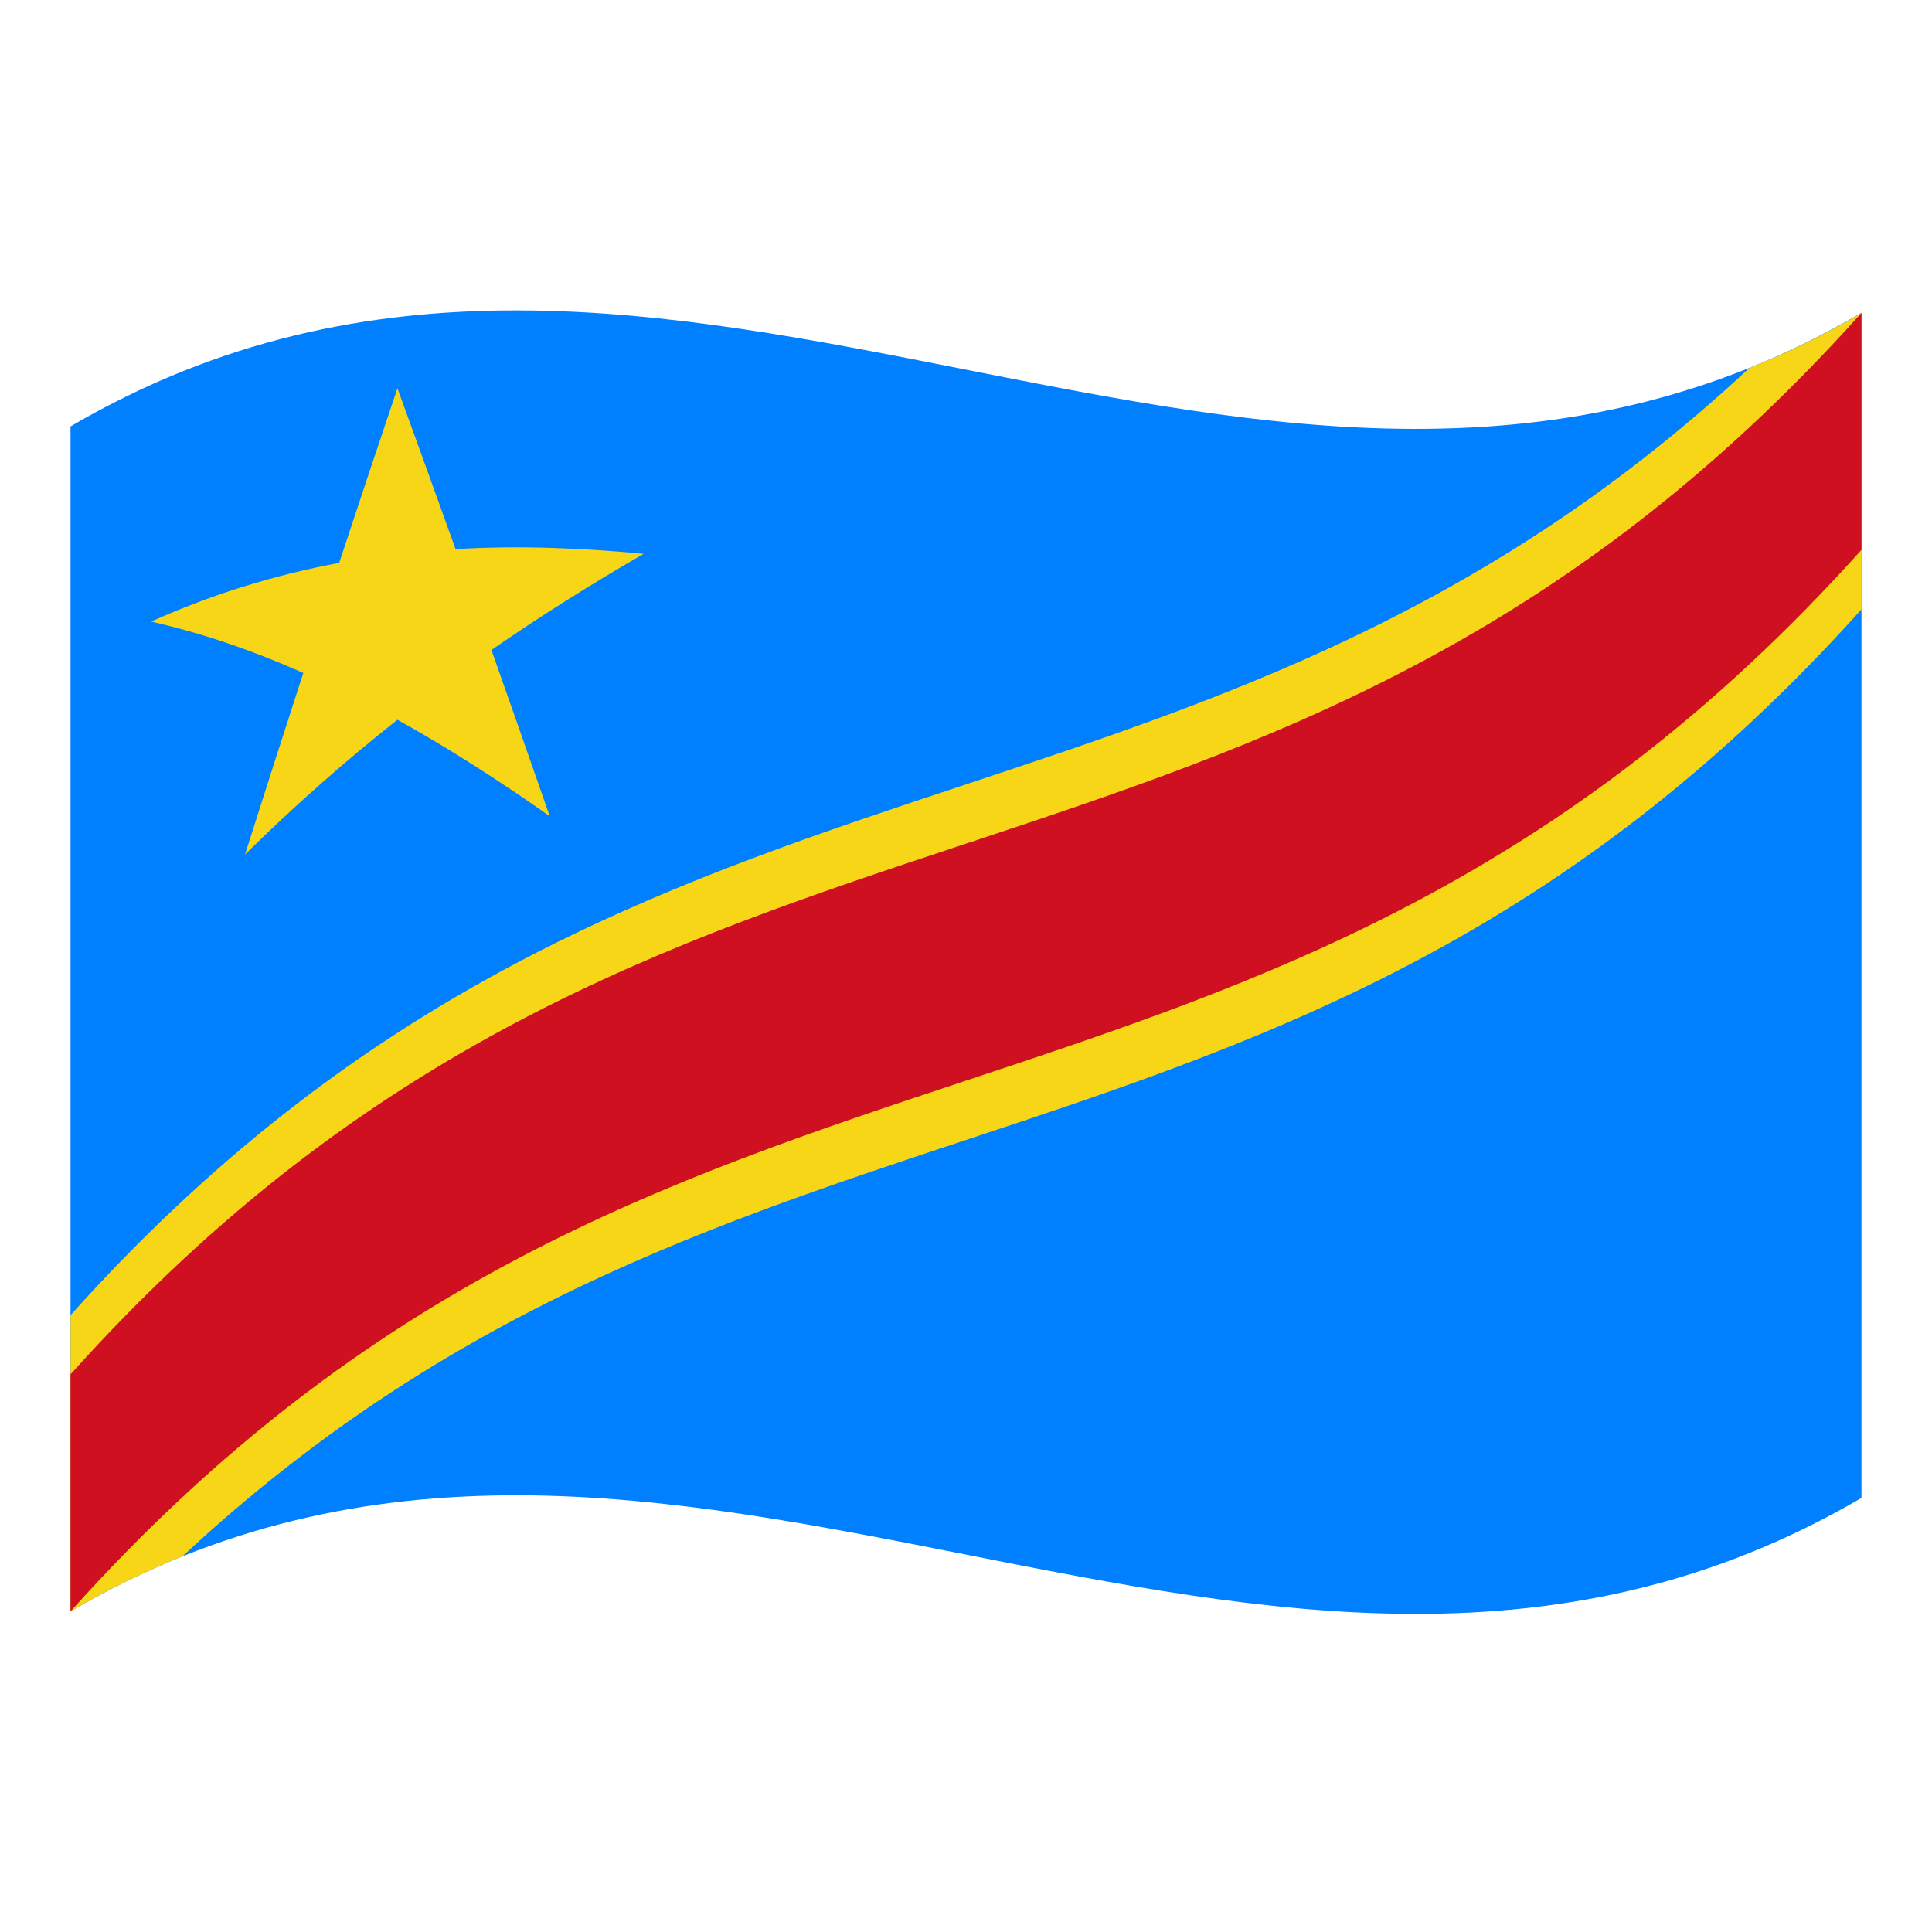
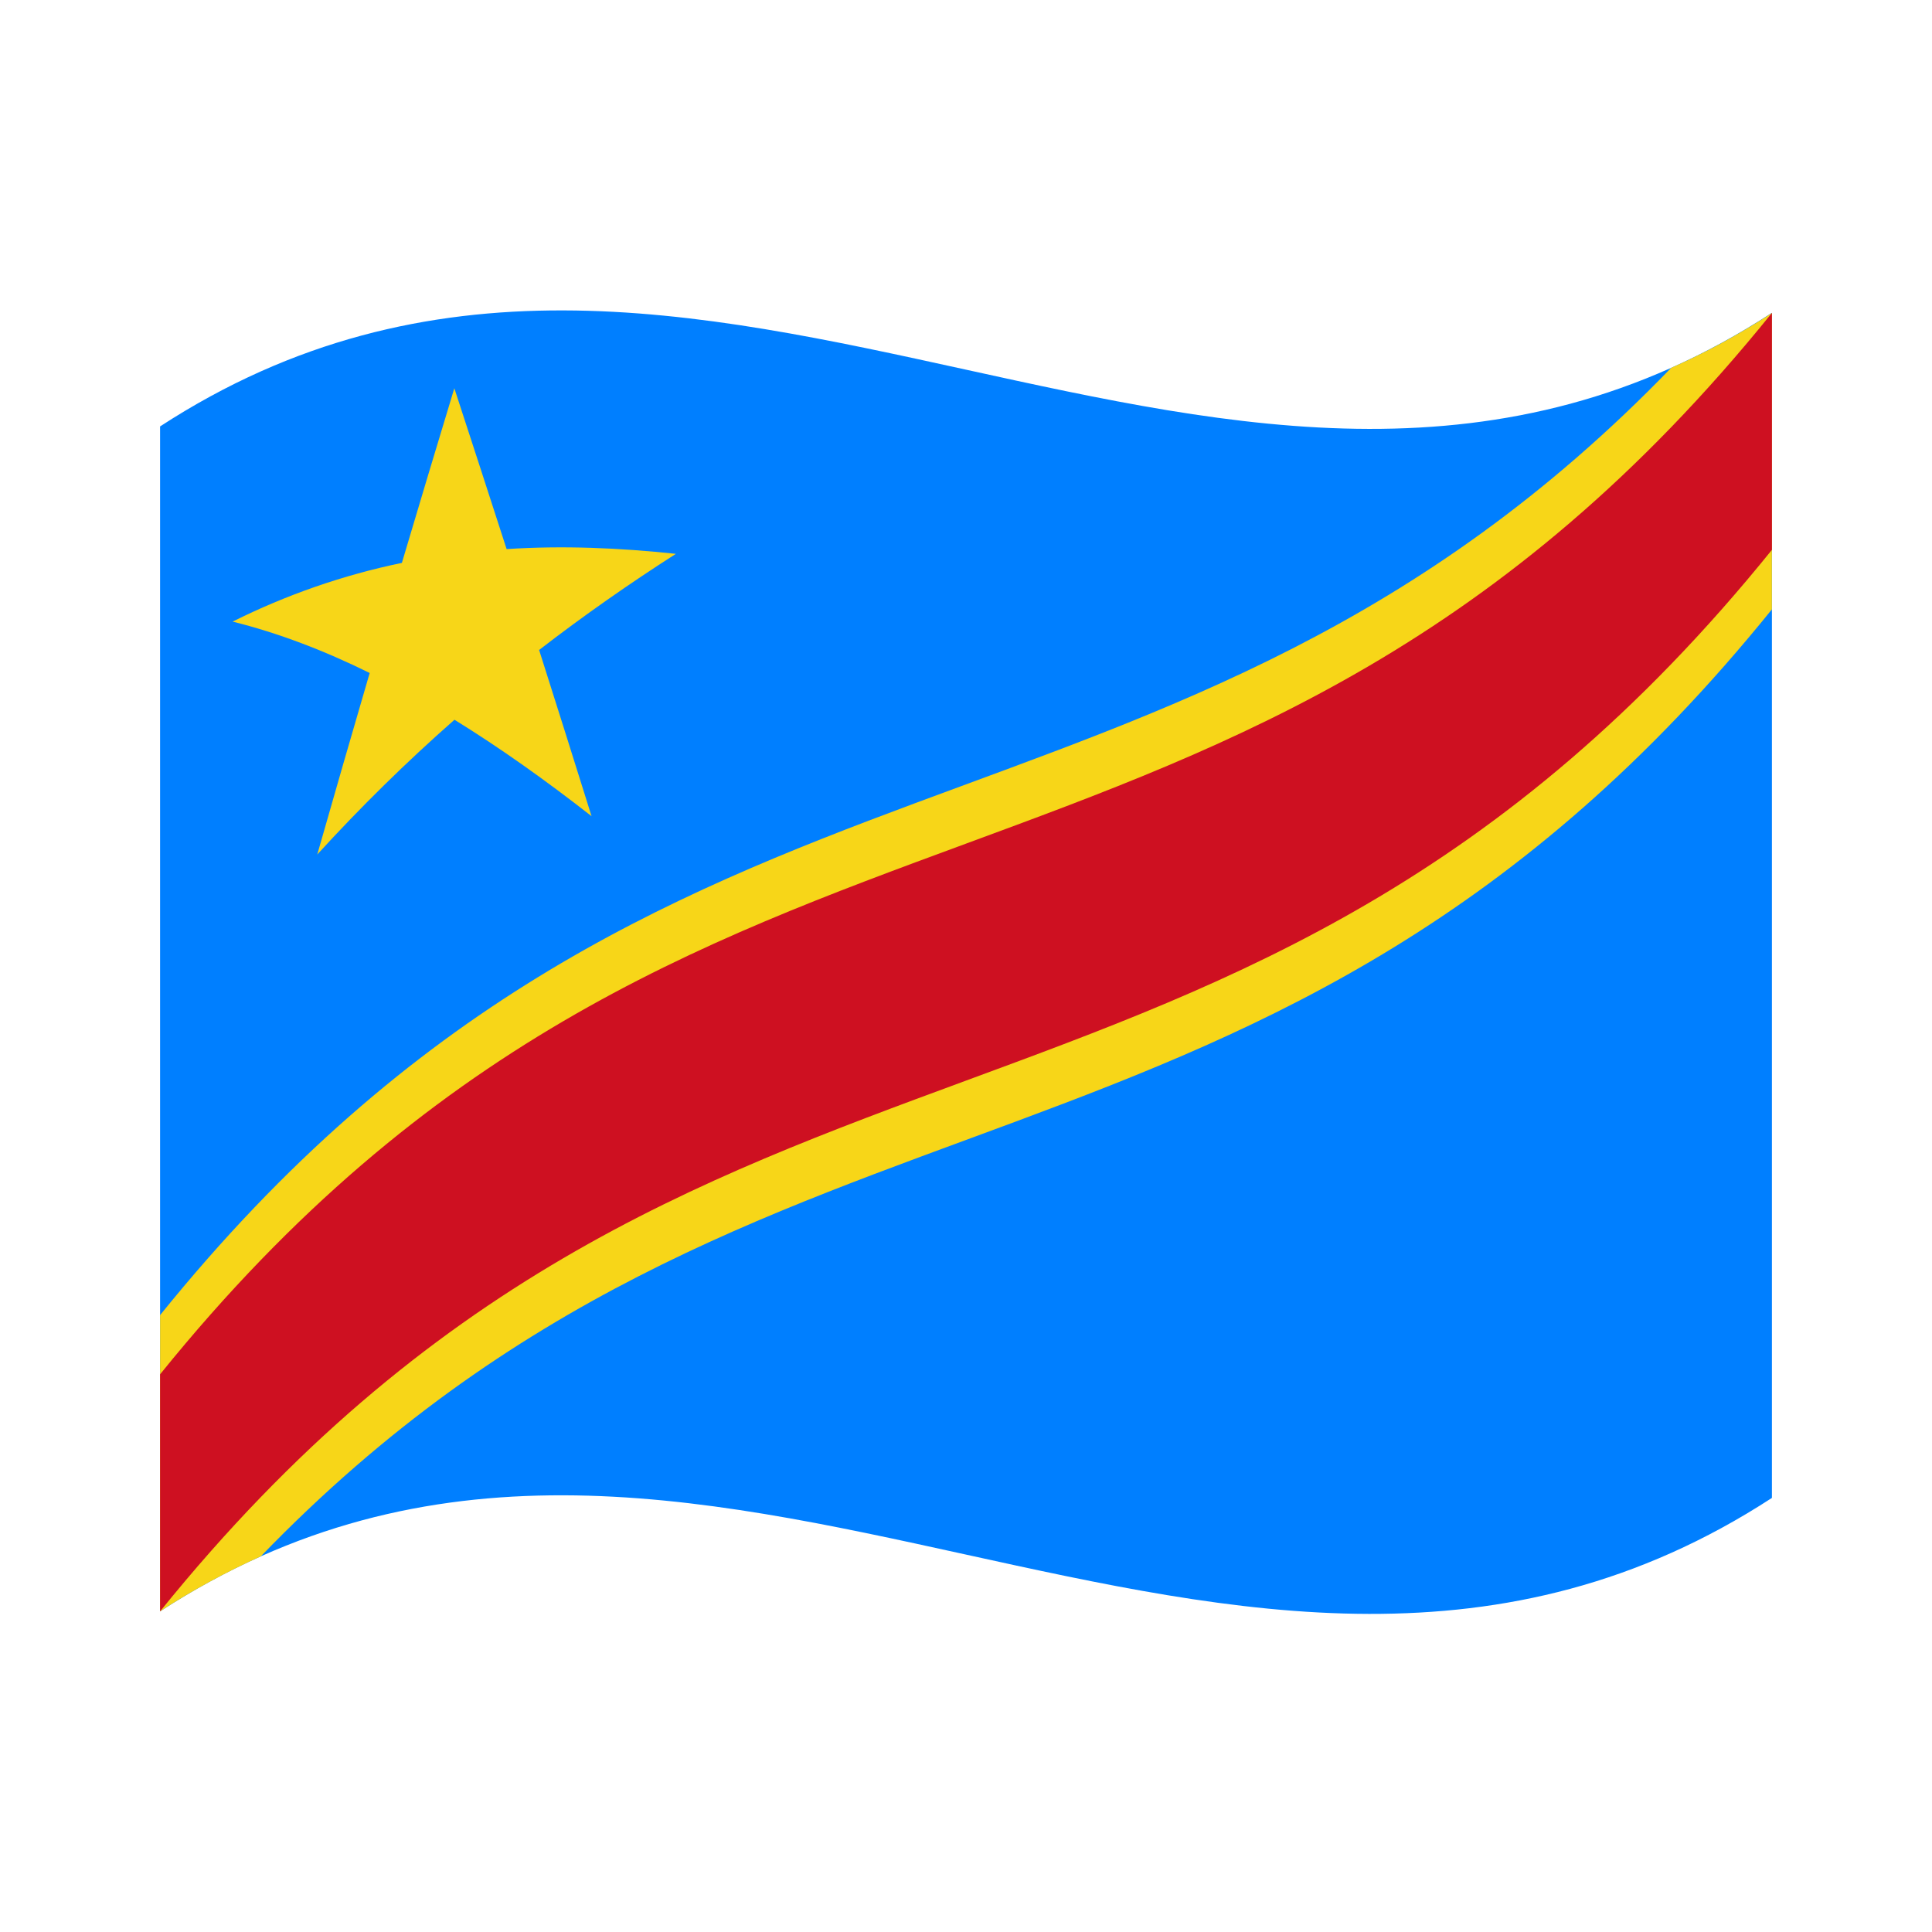
<svg xmlns="http://www.w3.org/2000/svg" version="1.1" id="Layer_1" x="0px" y="0px" viewBox="0 0 1260 1260" style="enable-background:new 0 0 1260 1260;" xml:space="preserve">
  <style type="text/css">
	.st0{fill:#007FFF;}
	.st1{fill:#F7D618;}
	.st2{fill:#CE1021;}
</style>
  <g>
-     <path class="st0" d="M46,278.1v772.8c389.3-228,778.7,153.9,1168-74V204C824.7,432,435.3,50.2,46,278.1z" />
-     <path class="st1" d="M1141,239.9C776.1,579.8,411,450.8,46,857.7v193.2c23.3-13.7,47.7-25.6,73-35.9   c364.9-339.8,730-210.8,1095-617.6V204.1C1190.7,217.8,1166.3,229.8,1141,239.9z" />
-     <path class="st1" d="M419.8,361.2c-40.9-3.9-81.8-5.5-122.7-3.1c-12.7-35.4-25.3-70.2-37.9-104.9c-12.7,37.6-25.3,75.5-38,113.9   c-42.5,7.9-83.7,20.8-122.7,38.3c33.1,7.4,66.2,18.8,99.3,33.5c-12.7,39-25.3,78.4-38,118.4c31.3-30.9,64.5-60.3,99.4-87.9   c33.1,18.4,66.2,39.6,99.3,62.9c-12.7-36.4-25.3-72.6-38-108.4C353.5,401.1,386.7,380.3,419.8,361.2z" />
-     <path class="st2" d="M46,896.3v154.6c389.3-434,778.7-258.3,1168-692.3V204.1C824.7,638.1,435.3,462.3,46,896.3z" />
+     <path class="st0" d="M104.4,278.1v772.8c350.4-228,700.8,153.9,1051.2-74V204C805.2,432,454.8,50.2,104.4,278.1z" />
+     <path class="st1" d="M1089.9,239.9c-328.4,339.9-657,210.9-985.5,617.8v193.2c21-13.7,42.9-25.6,65.7-35.9   c328.4-339.8,657-210.8,985.5-617.6V204.1C1134.6,217.8,1112.7,229.8,1089.9,239.9z" />
+     <path class="st1" d="M440.8,361.2c-36.8-3.9-73.6-5.5-110.4-3.1c-11.4-35.4-22.8-70.2-34.1-104.9c-11.4,37.6-22.8,75.5-34.2,113.9   c-38.2,7.9-75.3,20.8-110.4,38.3c29.8,7.4,59.6,18.8,89.4,33.5c-11.4,39-22.8,78.4-34.2,118.4c28.2-30.9,58.1-60.3,89.5-87.9   c29.8,18.4,59.6,39.6,89.4,62.9c-11.4-36.4-22.8-72.6-34.2-108.4C381.1,401.1,411,380.3,440.8,361.2z" />
+     <path class="st2" d="M104.4,896.3v154.6c350.4-434,700.8-258.3,1051.2-692.3V204.1C805.2,638.1,454.8,462.3,104.4,896.3z" />
  </g>
</svg>
